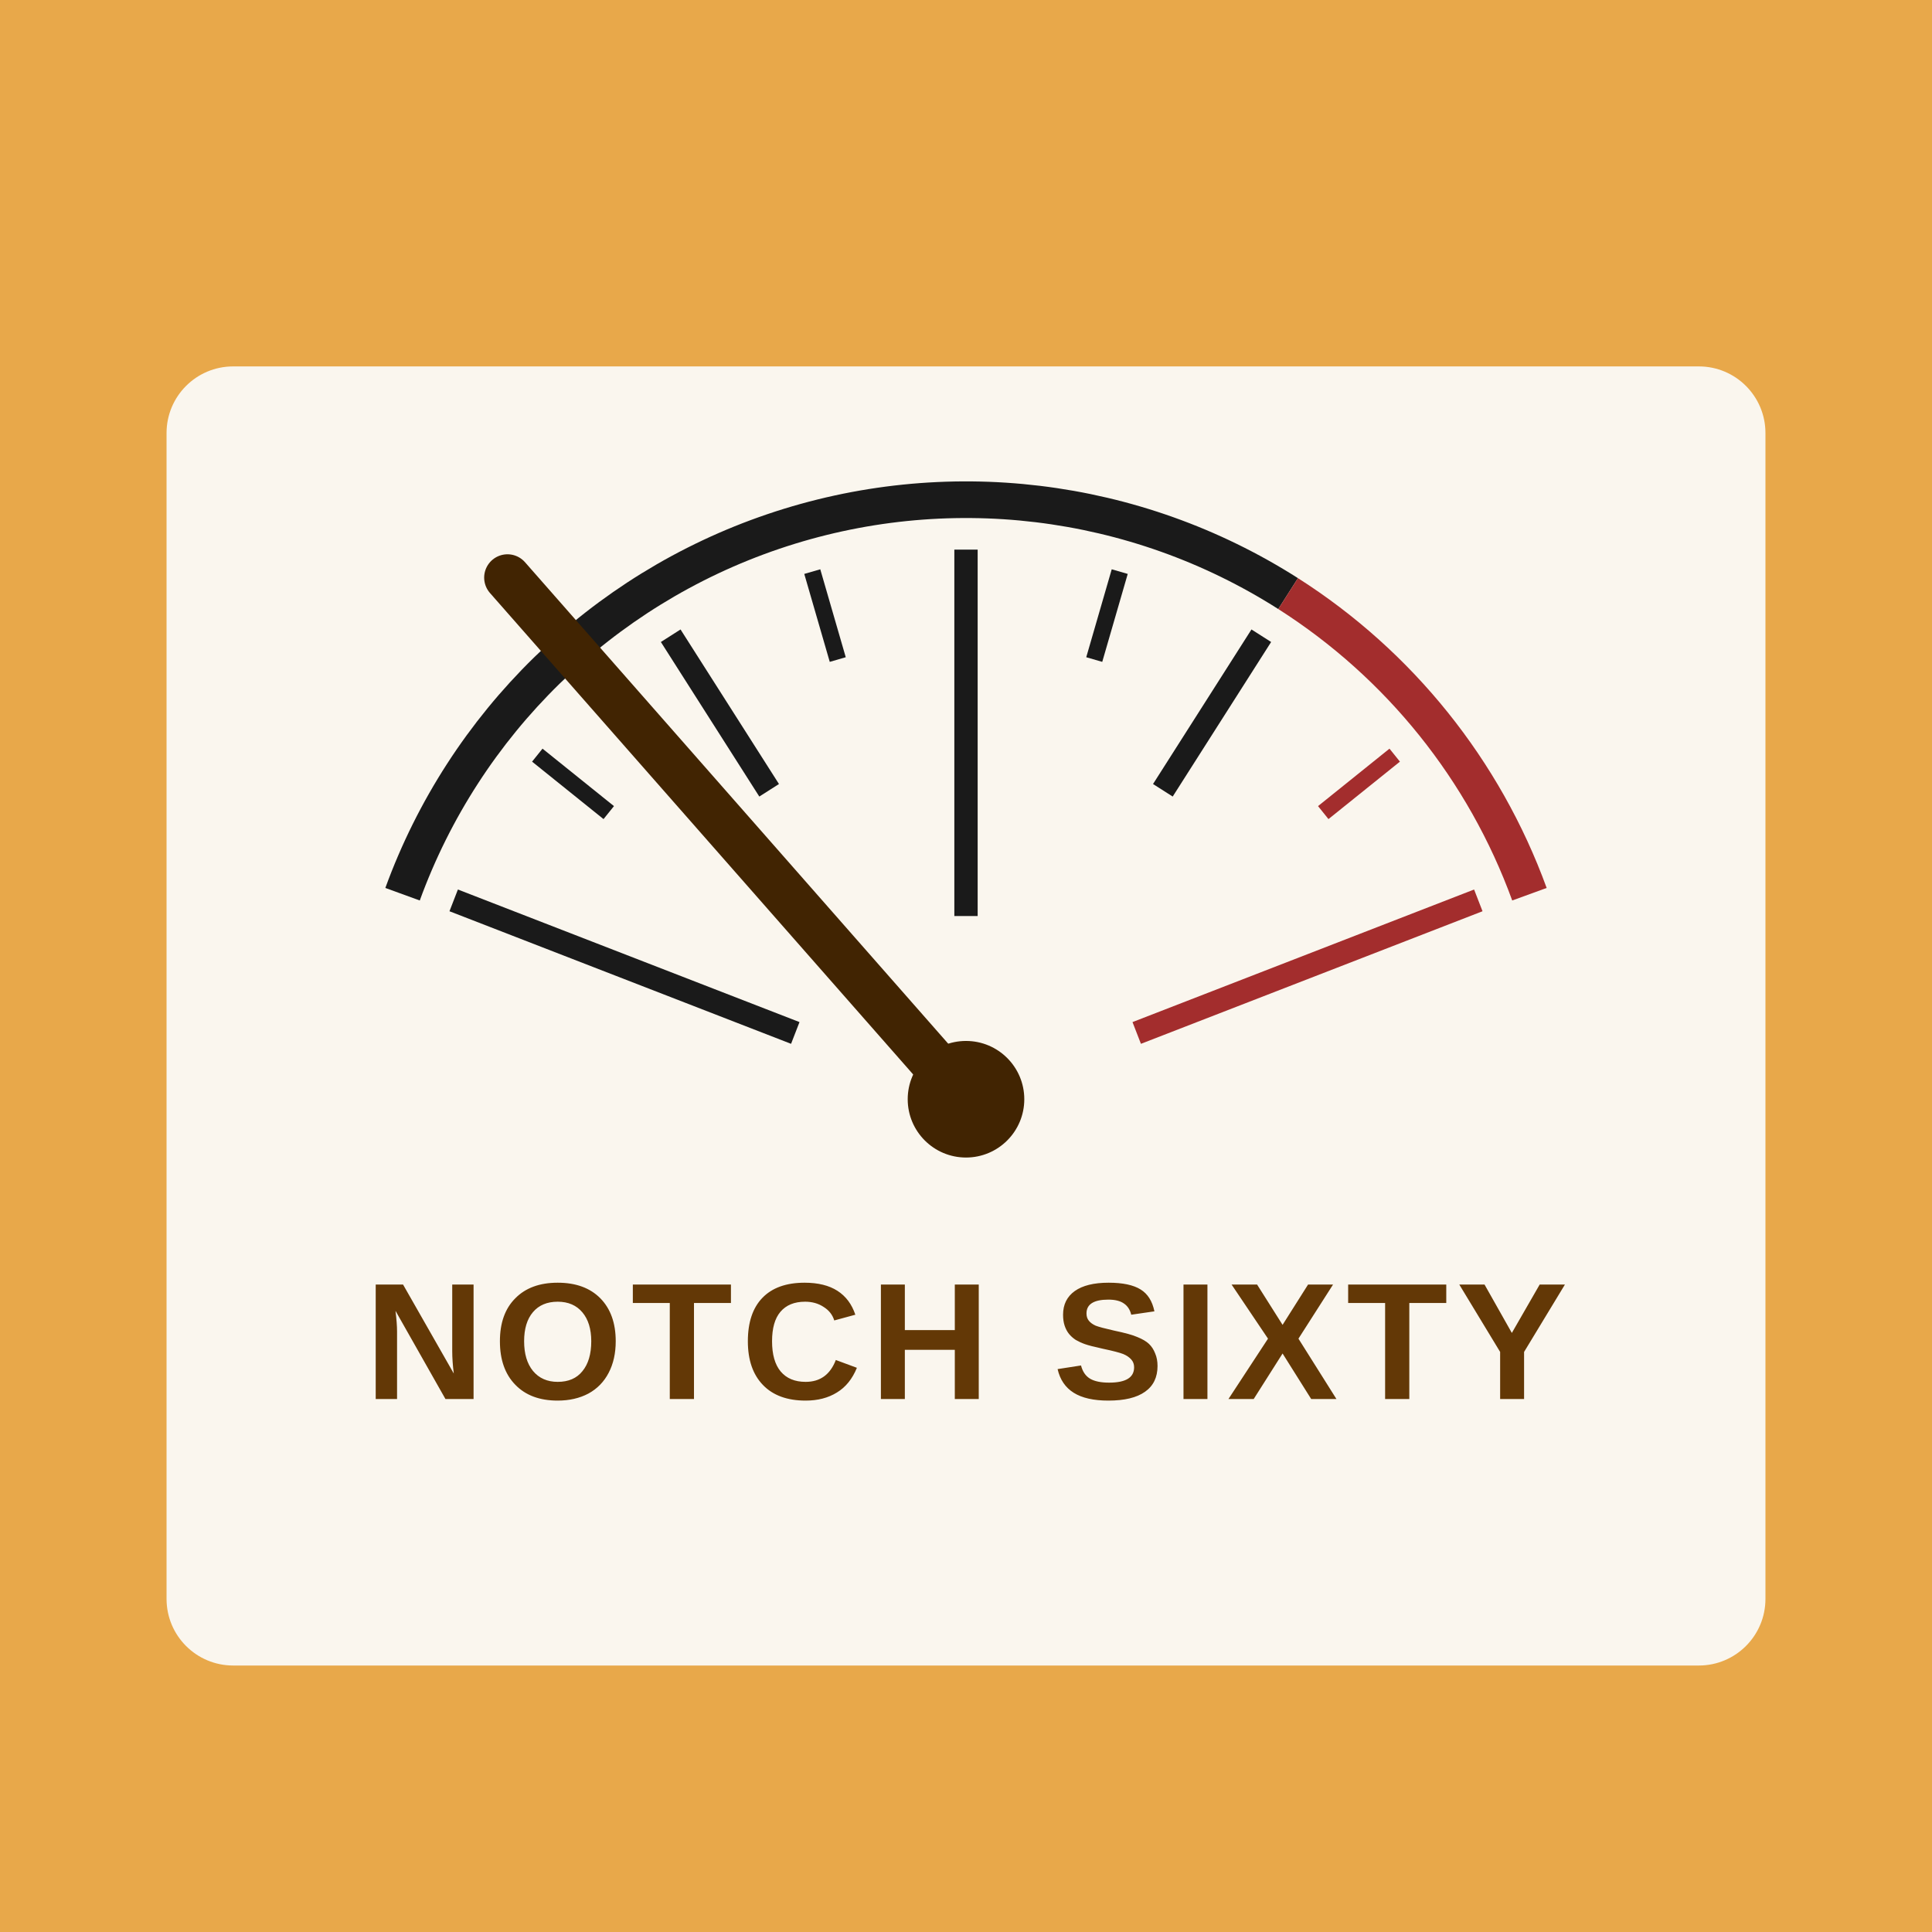
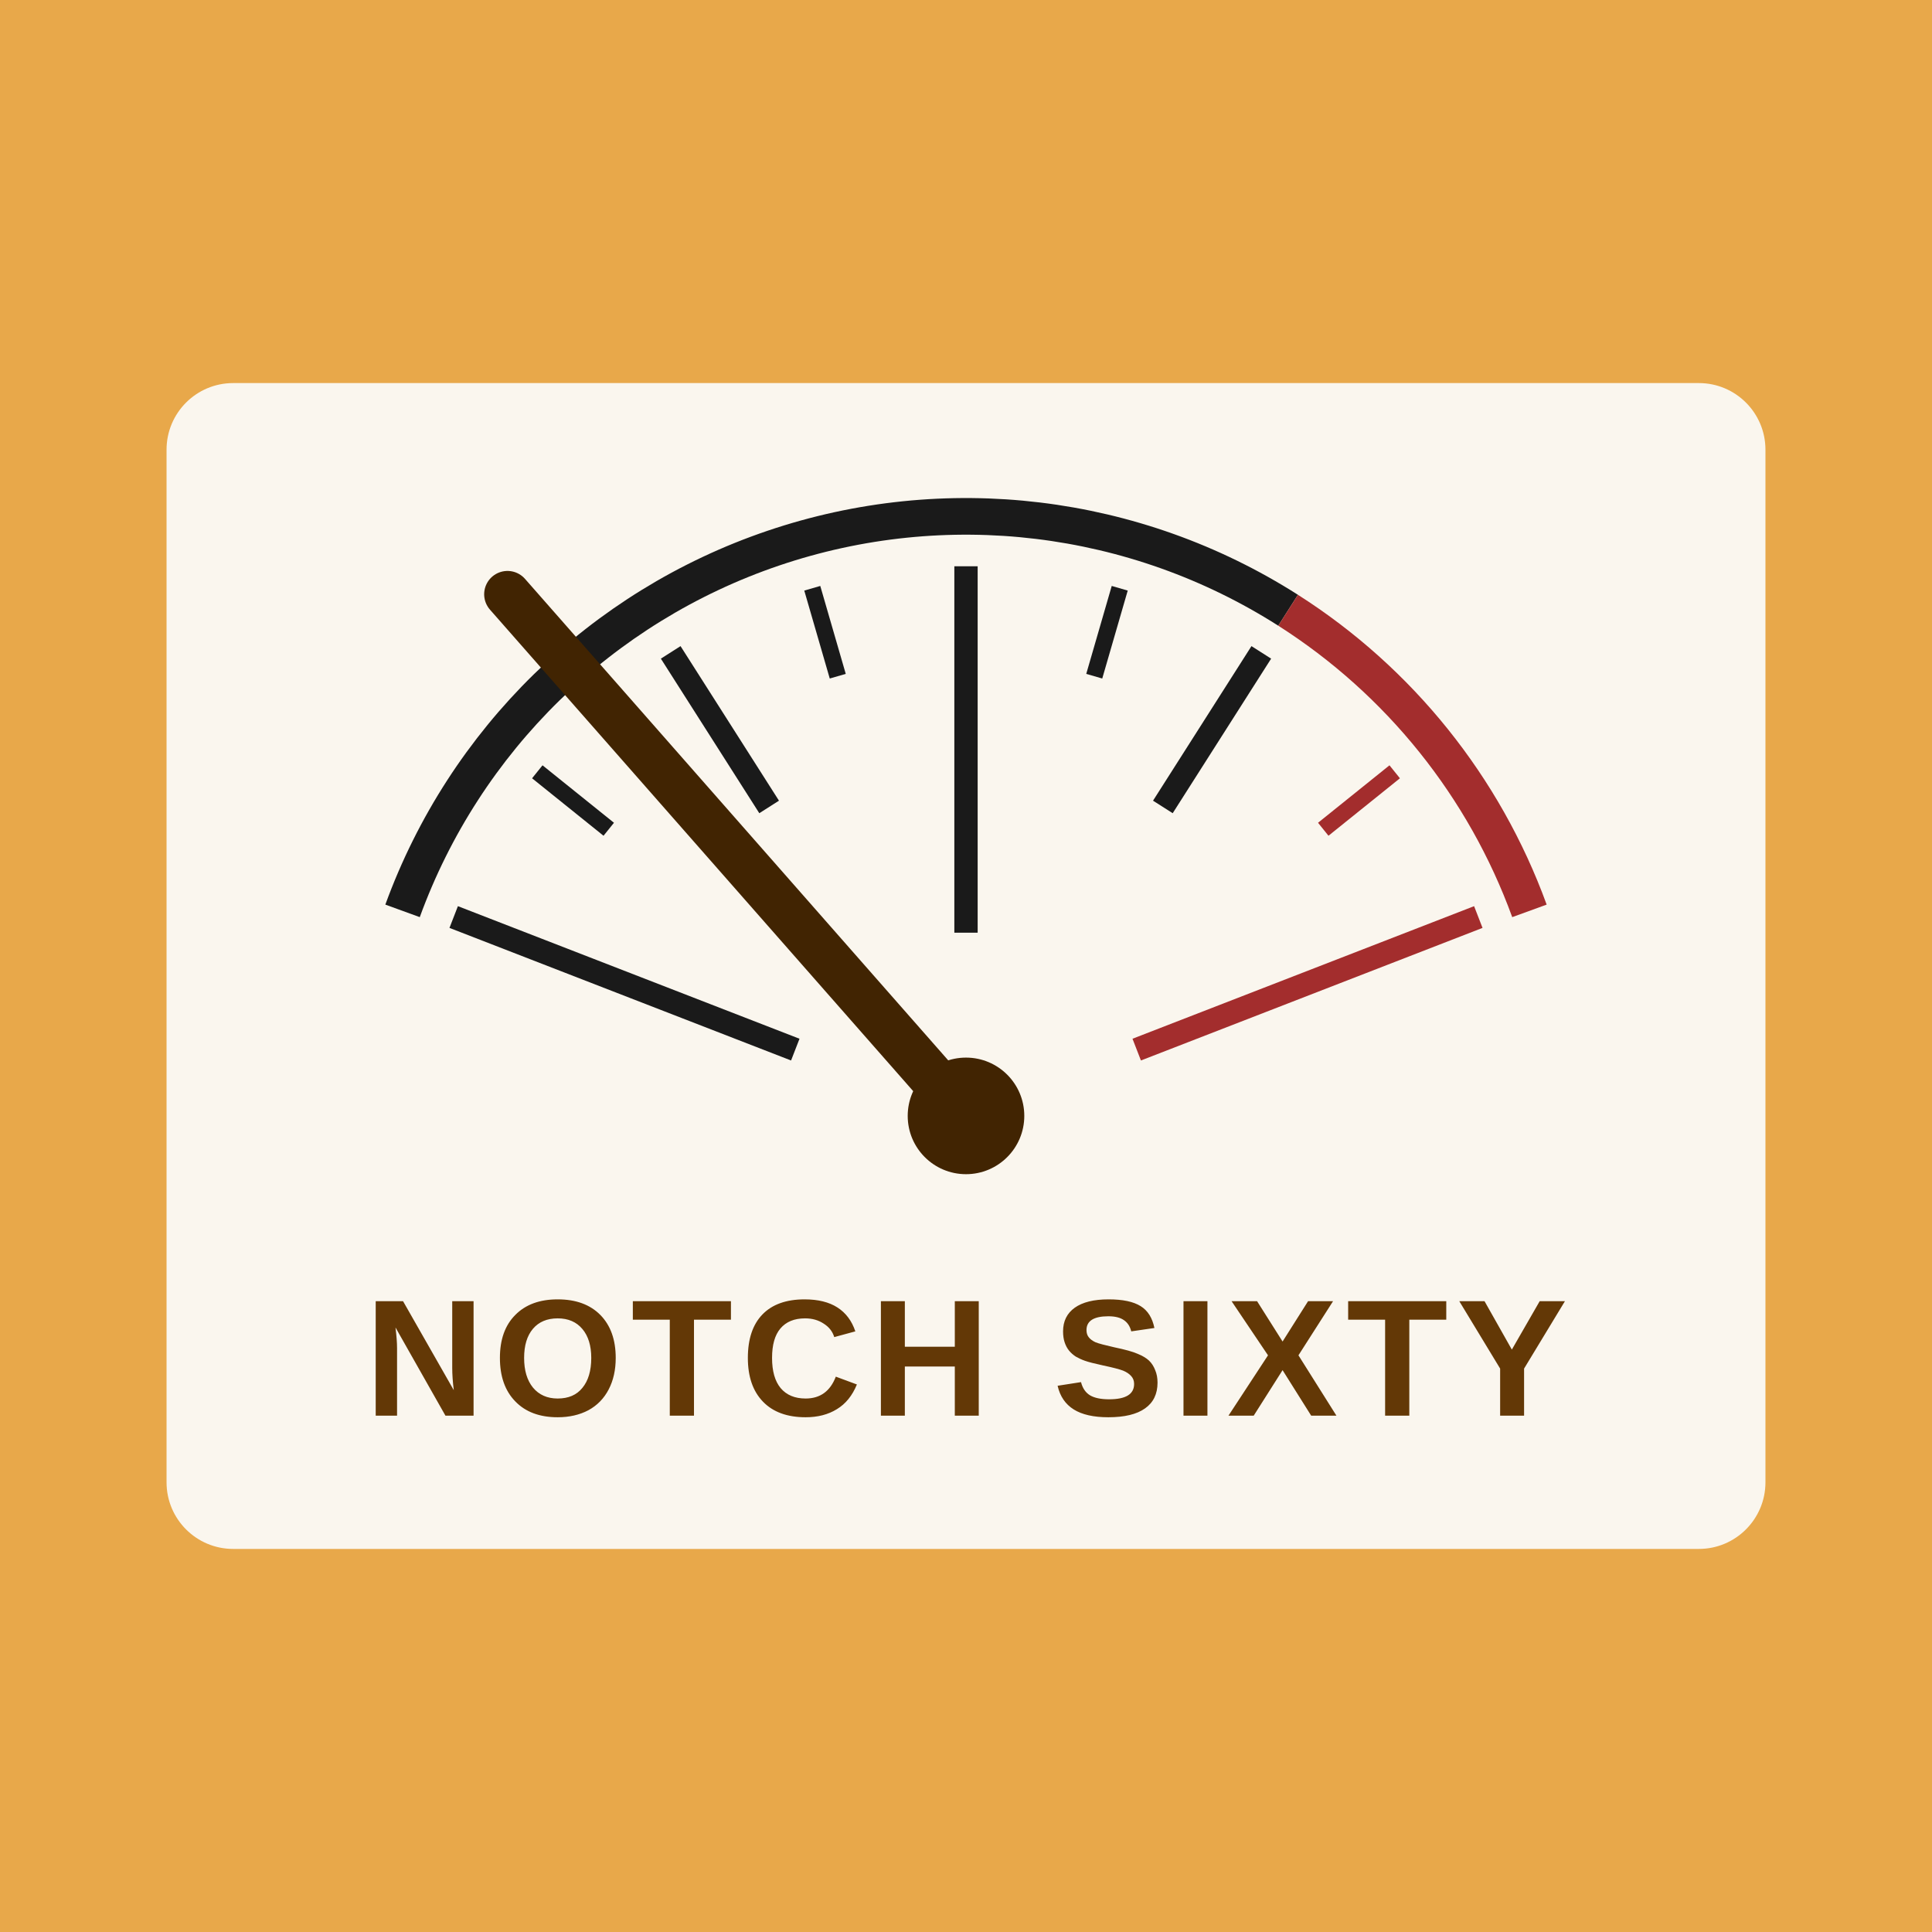
<svg xmlns="http://www.w3.org/2000/svg" width="1024" height="1024" viewBox="58 58 116 116">
  <g transform="translate(116,116)">
    <rect x="-58" y="-58" width="116" height="116" fill="#E8A84A" />
-     <rect x="-48" y="-36" width="96" height="78" rx="4" fill="#FAF6EE" />
-     <path d="M -33.83 -4.31 A 36 36 0 0 1 19.34 -22.36" fill="none" stroke="#1A1A1A" stroke-width="2.2" />
-     <path d="M 19.34 -22.36 A 36 36 0 0 1 33.83 -4.31" fill="none" stroke="#A32D2D" stroke-width="2.2" />
+     <rect x="-48" y="-35" width="96" height="70" rx="4" fill="#FAF6EE" />
+     <path d="M -33.83 -3.31 A 36 36 0 0 1 19.34 -21.36" fill="none" stroke="#1A1A1A" stroke-width="2.2" />
+     <path d="M 19.34 -21.36 A 36 36 0 0 1 33.83 -3.31" fill="none" stroke="#A32D2D" stroke-width="2.2" />
    <g stroke="#1A1A1A" stroke-width="1">
-       <line x1="-9.23" y1="-23.68" x2="-7.70" y2="-18.40" />
-       <line x1="9.23" y1="-23.68" x2="7.70" y2="-18.40" />
-       <line x1="-25.74" y1="-12.66" x2="-21.45" y2="-9.21" />
+       <line x1="-9.23" y1="-22.68" x2="-7.70" y2="-17.40" />
+       <line x1="9.23" y1="-22.68" x2="7.70" y2="-17.40" />
+       <line x1="-25.74" y1="-11.66" x2="-21.45" y2="-8.21" />
    </g>
    <g stroke="#A32D2D" stroke-width="1">
-       <line x1="25.74" y1="-12.66" x2="21.45" y2="-9.21" />
+       <line x1="25.74" y1="-11.66" x2="21.45" y2="-8.21" />
    </g>
    <g stroke="#1A1A1A" stroke-width="1.4">
-       <line x1="-30.76" y1="-3.94" x2="-10.25" y2="4.02" />
-       <line x1="-17.73" y1="-19.83" x2="-11.82" y2="-10.55" />
-       <line x1="0" y1="-25" x2="0" y2="-3" />
-       <line x1="17.73" y1="-19.83" x2="11.82" y2="-10.55" />
+       <line x1="-30.76" y1="-2.94" x2="-10.25" y2="5.02" />
+       <line x1="-17.73" y1="-18.83" x2="-11.82" y2="-9.55" />
+       <line x1="0" y1="-24" x2="0" y2="-2" />
+       <line x1="17.73" y1="-18.83" x2="11.82" y2="-9.55" />
    </g>
    <g stroke="#A32D2D" stroke-width="1.4">
-       <line x1="30.76" y1="-3.94" x2="10.25" y2="4.02" />
+       <line x1="30.76" y1="-2.94" x2="10.25" y2="5.02" />
    </g>
-     <line x1="0" y1="8" x2="-27.53" y2="-23.32" stroke="#412402" stroke-width="2.8" stroke-linecap="round" />
-     <circle cx="0" cy="8" r="3.5" fill="#412402" />
-     <text x="0" y="26" text-anchor="middle" font-family="Futura, 'Avenir Next', 'Helvetica Neue', Arial, sans-serif" font-size="10" font-weight="700" fill="#633806" letter-spacing="0.5">NOTCH SIXTY</text>
+     <line x1="0" y1="9" x2="-27.53" y2="-22.32" stroke="#412402" stroke-width="2.8" stroke-linecap="round" />
+     <circle cx="0" cy="9" r="3.5" fill="#412402" />
+     <text x="0" y="27" text-anchor="middle" font-family="Futura, 'Avenir Next', 'Helvetica Neue', Arial, sans-serif" font-size="10" font-weight="700" fill="#633806" letter-spacing="0.5">NOTCH SIXTY</text>
  </g>
</svg>
